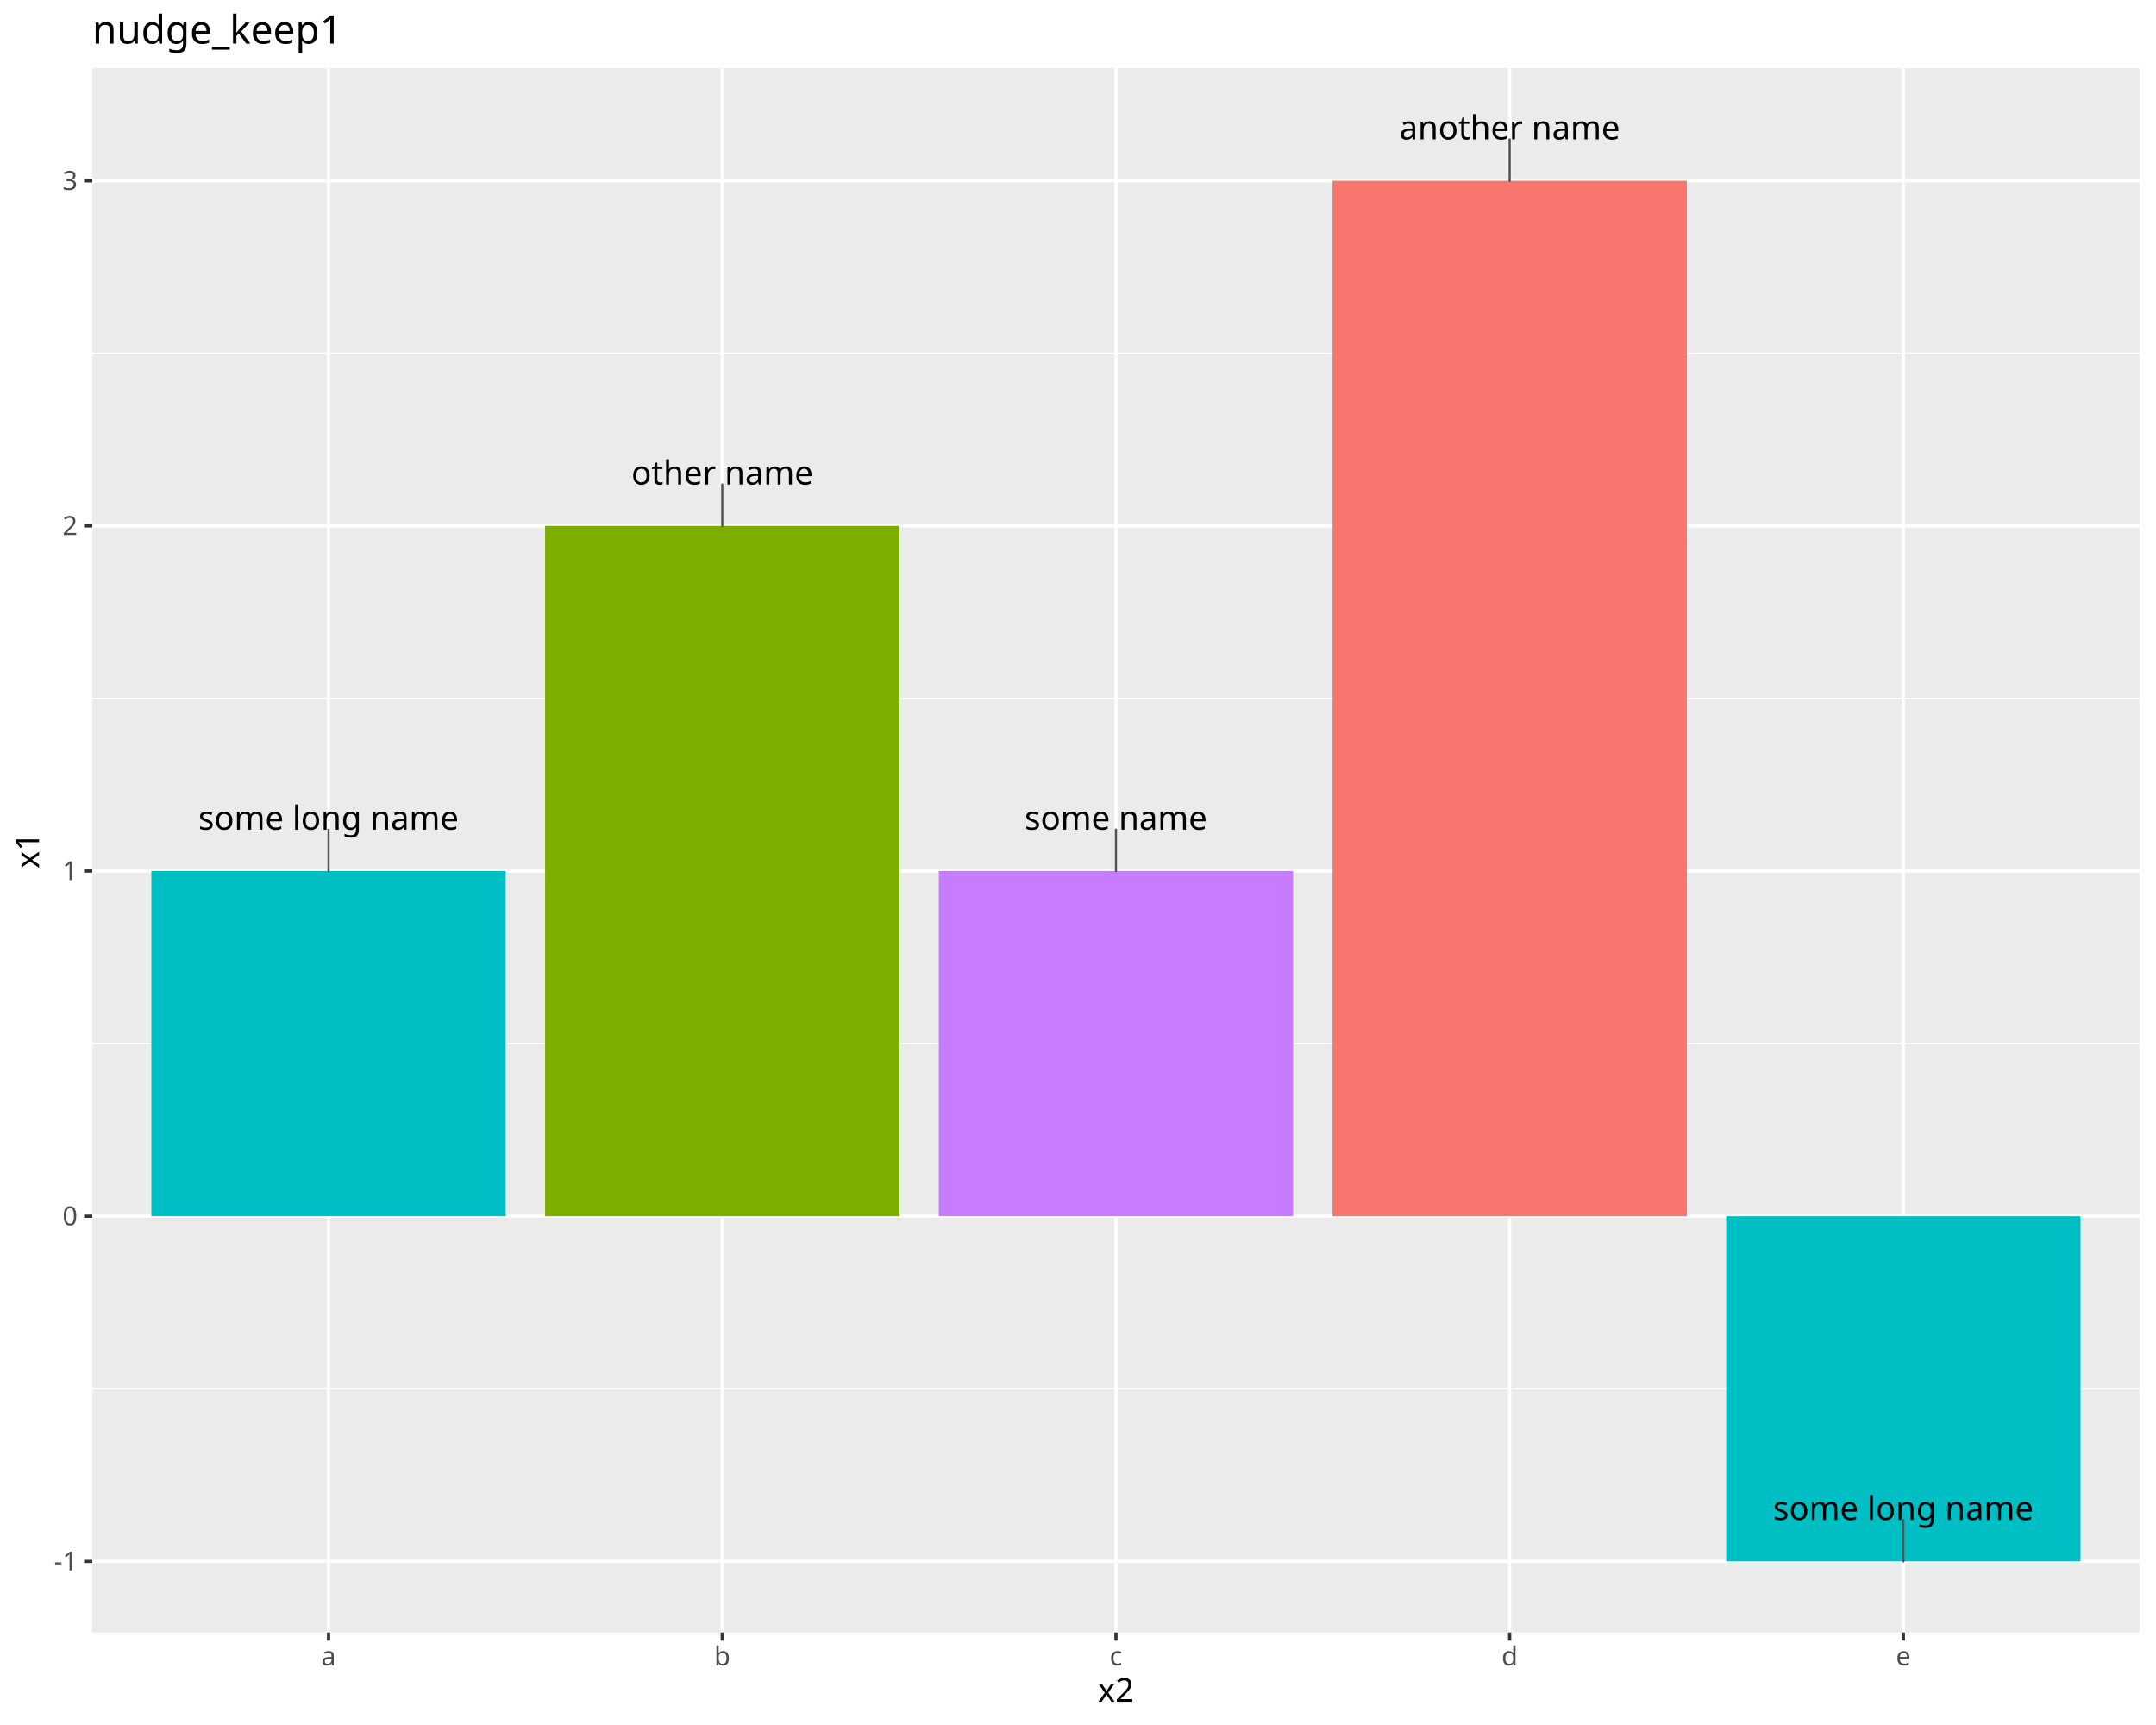
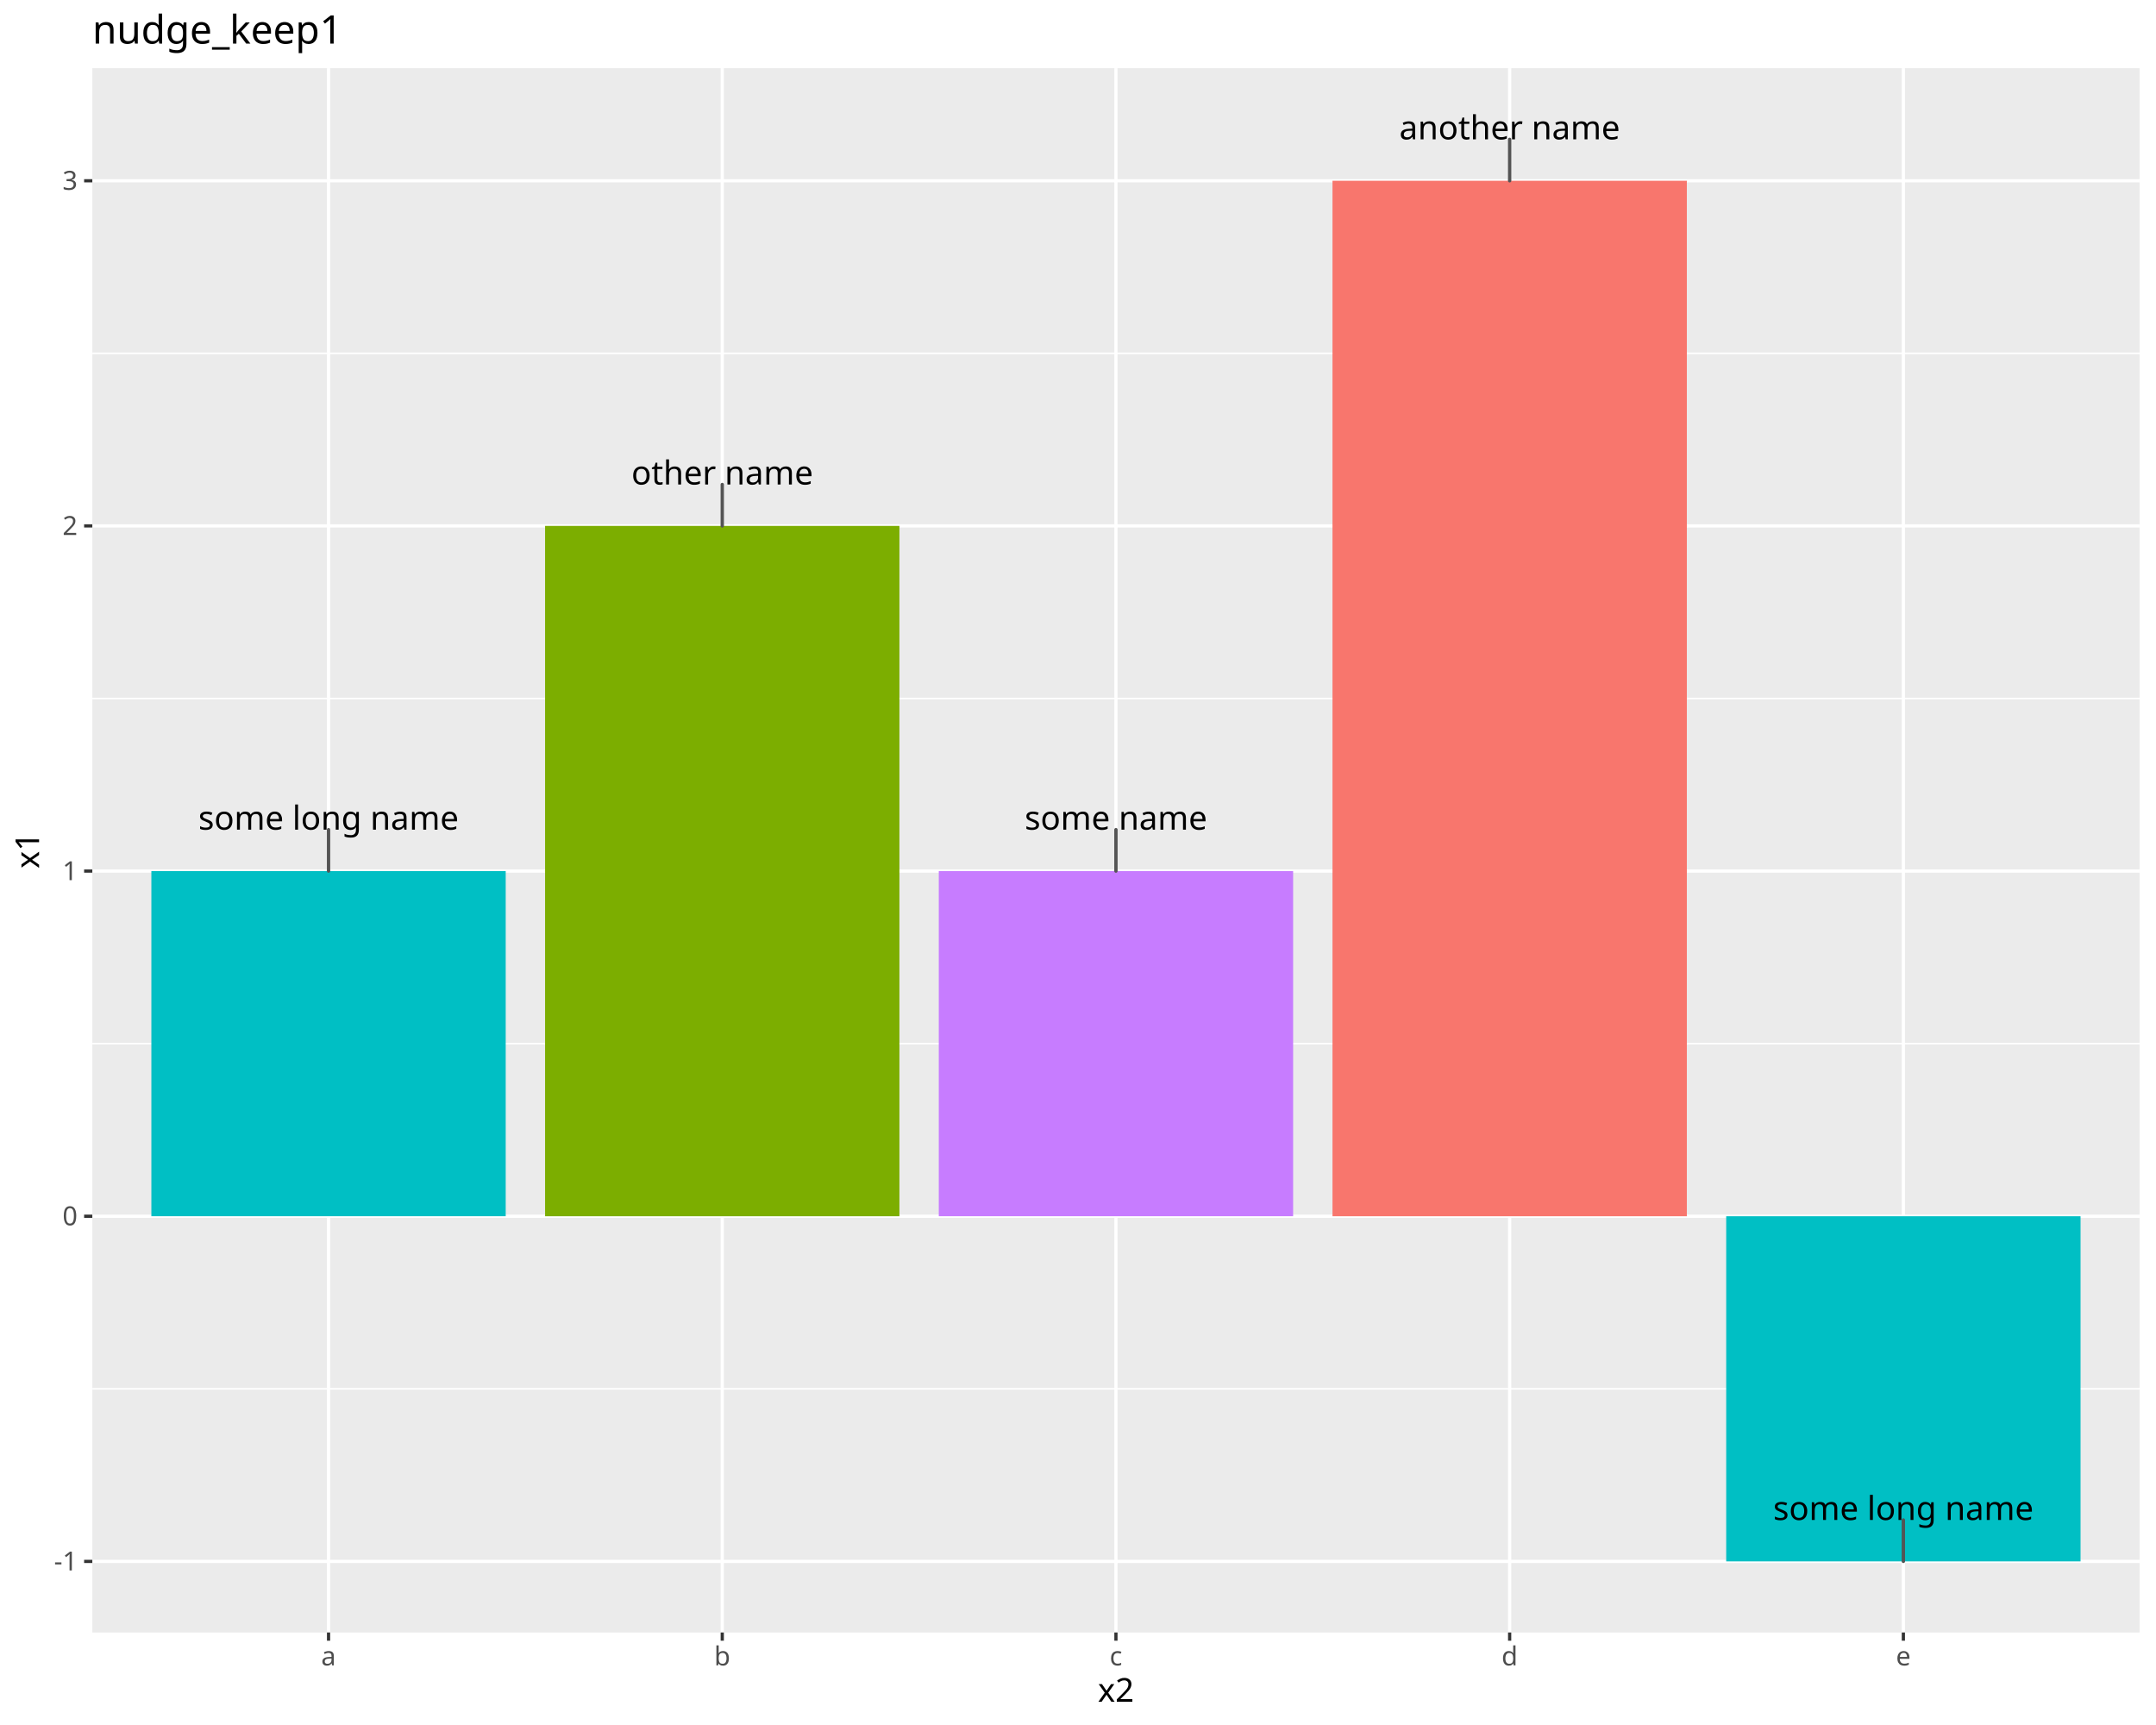
<svg xmlns="http://www.w3.org/2000/svg" class="svglite" data-engine-version="2.0" width="720.00pt" height="576.00pt" viewBox="0 0 720.00 576.00">
  <defs>
    <style type="text/css">
    .svglite line, .svglite polyline, .svglite polygon, .svglite path, .svglite rect, .svglite circle {
      fill: none;
      stroke: #000000;
      stroke-linecap: round;
      stroke-linejoin: round;
      stroke-miterlimit: 10.00;
    }
  </style>
  </defs>
  <rect width="100%" height="100%" style="stroke: none; fill: #FFFFFF;" />
  <defs>
    <clipPath id="cpMC4wMHw3MjAuMDB8MC4wMHw1NzYuMDA=">
      <rect x="0.00" y="0.00" width="720.00" height="576.00" />
    </clipPath>
  </defs>
  <g clip-path="url(#cpMC4wMHw3MjAuMDB8MC4wMHw1NzYuMDA=)">
    <rect x="0.00" y="0.00" width="720.00" height="576.00" style="stroke-width: 1.07; stroke: #FFFFFF; fill: #FFFFFF;" />
  </g>
  <defs>
    <clipPath id="cpMzAuODN8NzE0LjUyfDIyLjc4fDU0NS4xMQ==">
      <rect x="30.83" y="22.78" width="683.69" height="522.33" />
    </clipPath>
  </defs>
  <g clip-path="url(#cpMzAuODN8NzE0LjUyfDIyLjc4fDU0NS4xMQ==)">
    <rect x="30.83" y="22.78" width="683.69" height="522.33" style="stroke-width: 1.07; stroke: none; fill: #EBEBEB;" />
    <polyline points="30.83,463.74 714.52,463.74 " style="stroke-width: 0.53; stroke: #FFFFFF; stroke-linecap: butt;" />
    <polyline points="30.83,348.49 714.52,348.49 " style="stroke-width: 0.53; stroke: #FFFFFF; stroke-linecap: butt;" />
    <polyline points="30.83,233.24 714.52,233.24 " style="stroke-width: 0.53; stroke: #FFFFFF; stroke-linecap: butt;" />
    <polyline points="30.83,117.98 714.52,117.98 " style="stroke-width: 0.53; stroke: #FFFFFF; stroke-linecap: butt;" />
    <polyline points="30.83,521.37 714.52,521.37 " style="stroke-width: 1.07; stroke: #FFFFFF; stroke-linecap: butt;" />
    <polyline points="30.83,406.12 714.52,406.12 " style="stroke-width: 1.07; stroke: #FFFFFF; stroke-linecap: butt;" />
    <polyline points="30.83,290.86 714.52,290.86 " style="stroke-width: 1.07; stroke: #FFFFFF; stroke-linecap: butt;" />
    <polyline points="30.83,175.61 714.52,175.61 " style="stroke-width: 1.07; stroke: #FFFFFF; stroke-linecap: butt;" />
    <polyline points="30.83,60.36 714.52,60.36 " style="stroke-width: 1.07; stroke: #FFFFFF; stroke-linecap: butt;" />
    <polyline points="109.72,545.11 109.72,22.78 " style="stroke-width: 1.07; stroke: #FFFFFF; stroke-linecap: butt;" />
    <polyline points="241.20,545.11 241.20,22.78 " style="stroke-width: 1.07; stroke: #FFFFFF; stroke-linecap: butt;" />
    <polyline points="372.67,545.11 372.67,22.78 " style="stroke-width: 1.07; stroke: #FFFFFF; stroke-linecap: butt;" />
    <polyline points="504.15,545.11 504.15,22.78 " style="stroke-width: 1.07; stroke: #FFFFFF; stroke-linecap: butt;" />
    <polyline points="635.63,545.11 635.63,22.78 " style="stroke-width: 1.07; stroke: #FFFFFF; stroke-linecap: butt;" />
    <rect x="50.55" y="290.86" width="118.33" height="115.25" style="stroke-width: 1.07; stroke: none; stroke-linecap: butt; stroke-linejoin: miter; fill: #00BFC4;" />
    <rect x="182.03" y="175.61" width="118.33" height="230.51" style="stroke-width: 1.07; stroke: none; stroke-linecap: butt; stroke-linejoin: miter; fill: #7CAE00;" />
    <rect x="313.51" y="290.86" width="118.33" height="115.25" style="stroke-width: 1.07; stroke: none; stroke-linecap: butt; stroke-linejoin: miter; fill: #C77CFF;" />
    <rect x="444.99" y="60.36" width="118.33" height="345.76" style="stroke-width: 1.07; stroke: none; stroke-linecap: butt; stroke-linejoin: miter; fill: #F8766D;" />
    <rect x="576.47" y="406.12" width="118.33" height="115.25" style="stroke-width: 1.07; stroke: none; stroke-linecap: butt; stroke-linejoin: miter; fill: #00BFC4;" />
-     <line x1="109.72" y1="277.03" x2="109.72" y2="290.86" style="stroke-width: 0.75; stroke: #545454;" />
+     <line x1="109.72" y1="277.03" x2="109.72" y2="290.86" style="stroke-width: 1.12; stroke: #545454;" />
    <text x="109.72" y="277.03" text-anchor="middle" style="font-size: 11.04px; font-family: sans;" textLength="81.63px" lengthAdjust="spacingAndGlyphs">some long name</text>
-     <line x1="241.20" y1="161.78" x2="241.20" y2="175.61" style="stroke-width: 0.75; stroke: #545454;" />
+     <line x1="241.20" y1="161.78" x2="241.20" y2="175.61" style="stroke-width: 1.12; stroke: #545454;" />
    <text x="241.20" y="161.78" text-anchor="middle" style="font-size: 11.04px; font-family: sans;" textLength="55.85px" lengthAdjust="spacingAndGlyphs">other name</text>
-     <line x1="372.67" y1="277.03" x2="372.67" y2="290.86" style="stroke-width: 0.75; stroke: #545454;" />
+     <line x1="372.67" y1="277.03" x2="372.67" y2="290.86" style="stroke-width: 1.12; stroke: #545454;" />
    <text x="372.67" y="277.03" text-anchor="middle" style="font-size: 11.04px; font-family: sans;" textLength="57.69px" lengthAdjust="spacingAndGlyphs">some name</text>
-     <line x1="504.15" y1="46.53" x2="504.15" y2="60.36" style="stroke-width: 0.75; stroke: #545454;" />
+     <line x1="504.15" y1="46.53" x2="504.15" y2="60.36" style="stroke-width: 1.12; stroke: #545454;" />
    <text x="504.15" y="46.53" text-anchor="middle" style="font-size: 11.04px; font-family: sans;" textLength="68.13px" lengthAdjust="spacingAndGlyphs">another name</text>
-     <line x1="635.63" y1="507.54" x2="635.63" y2="521.37" style="stroke-width: 0.75; stroke: #545454;" />
+     <line x1="635.63" y1="507.54" x2="635.63" y2="521.37" style="stroke-width: 1.12; stroke: #545454;" />
    <text x="635.63" y="507.54" text-anchor="middle" style="font-size: 11.04px; font-family: sans;" textLength="81.63px" lengthAdjust="spacingAndGlyphs">some long name</text>
  </g>
  <g clip-path="url(#cpMC4wMHw3MjAuMDB8MC4wMHw1NzYuMDA=)">
    <text x="25.90" y="524.40" text-anchor="end" style="font-size: 8.80px; fill: #4D4D4D; font-family: sans;" textLength="7.82px" lengthAdjust="spacingAndGlyphs">-1</text>
    <text x="25.90" y="409.14" text-anchor="end" style="font-size: 8.80px; fill: #4D4D4D; font-family: sans;" textLength="4.89px" lengthAdjust="spacingAndGlyphs">0</text>
    <text x="25.90" y="293.89" text-anchor="end" style="font-size: 8.80px; fill: #4D4D4D; font-family: sans;" textLength="4.89px" lengthAdjust="spacingAndGlyphs">1</text>
    <text x="25.90" y="178.64" text-anchor="end" style="font-size: 8.80px; fill: #4D4D4D; font-family: sans;" textLength="4.89px" lengthAdjust="spacingAndGlyphs">2</text>
    <text x="25.90" y="63.38" text-anchor="end" style="font-size: 8.80px; fill: #4D4D4D; font-family: sans;" textLength="4.89px" lengthAdjust="spacingAndGlyphs">3</text>
    <polyline points="28.09,521.37 30.83,521.37 " style="stroke-width: 1.07; stroke: #333333; stroke-linecap: butt;" />
    <polyline points="28.09,406.12 30.83,406.12 " style="stroke-width: 1.07; stroke: #333333; stroke-linecap: butt;" />
    <polyline points="28.09,290.86 30.83,290.86 " style="stroke-width: 1.07; stroke: #333333; stroke-linecap: butt;" />
    <polyline points="28.09,175.61 30.83,175.61 " style="stroke-width: 1.07; stroke: #333333; stroke-linecap: butt;" />
    <polyline points="28.09,60.36 30.83,60.36 " style="stroke-width: 1.07; stroke: #333333; stroke-linecap: butt;" />
    <polyline points="109.72,547.85 109.72,545.11 " style="stroke-width: 1.07; stroke: #333333; stroke-linecap: butt;" />
    <polyline points="241.20,547.85 241.20,545.11 " style="stroke-width: 1.07; stroke: #333333; stroke-linecap: butt;" />
    <polyline points="372.67,547.85 372.67,545.11 " style="stroke-width: 1.07; stroke: #333333; stroke-linecap: butt;" />
    <polyline points="504.15,547.85 504.15,545.11 " style="stroke-width: 1.07; stroke: #333333; stroke-linecap: butt;" />
    <polyline points="635.63,547.85 635.63,545.11 " style="stroke-width: 1.07; stroke: #333333; stroke-linecap: butt;" />
    <text x="109.72" y="556.10" text-anchor="middle" style="font-size: 8.80px; fill: #4D4D4D; font-family: sans;" textLength="4.89px" lengthAdjust="spacingAndGlyphs">a</text>
    <text x="241.20" y="556.10" text-anchor="middle" style="font-size: 8.80px; fill: #4D4D4D; font-family: sans;" textLength="4.89px" lengthAdjust="spacingAndGlyphs">b</text>
    <text x="372.67" y="556.10" text-anchor="middle" style="font-size: 8.80px; fill: #4D4D4D; font-family: sans;" textLength="4.40px" lengthAdjust="spacingAndGlyphs">c</text>
    <text x="504.15" y="556.10" text-anchor="middle" style="font-size: 8.80px; fill: #4D4D4D; font-family: sans;" textLength="4.89px" lengthAdjust="spacingAndGlyphs">d</text>
    <text x="635.63" y="556.10" text-anchor="middle" style="font-size: 8.80px; fill: #4D4D4D; font-family: sans;" textLength="4.89px" lengthAdjust="spacingAndGlyphs">e</text>
    <text x="372.67" y="568.24" text-anchor="middle" style="font-size: 11.00px; font-family: sans;" textLength="11.62px" lengthAdjust="spacingAndGlyphs">x2</text>
    <text transform="translate(13.05,283.95) rotate(-90)" text-anchor="middle" style="font-size: 11.00px; font-family: sans;" textLength="11.62px" lengthAdjust="spacingAndGlyphs">x1</text>
    <text x="30.83" y="14.56" style="font-size: 13.20px; font-family: sans;" textLength="80.02px" lengthAdjust="spacingAndGlyphs">nudge_keep1</text>
  </g>
</svg>
